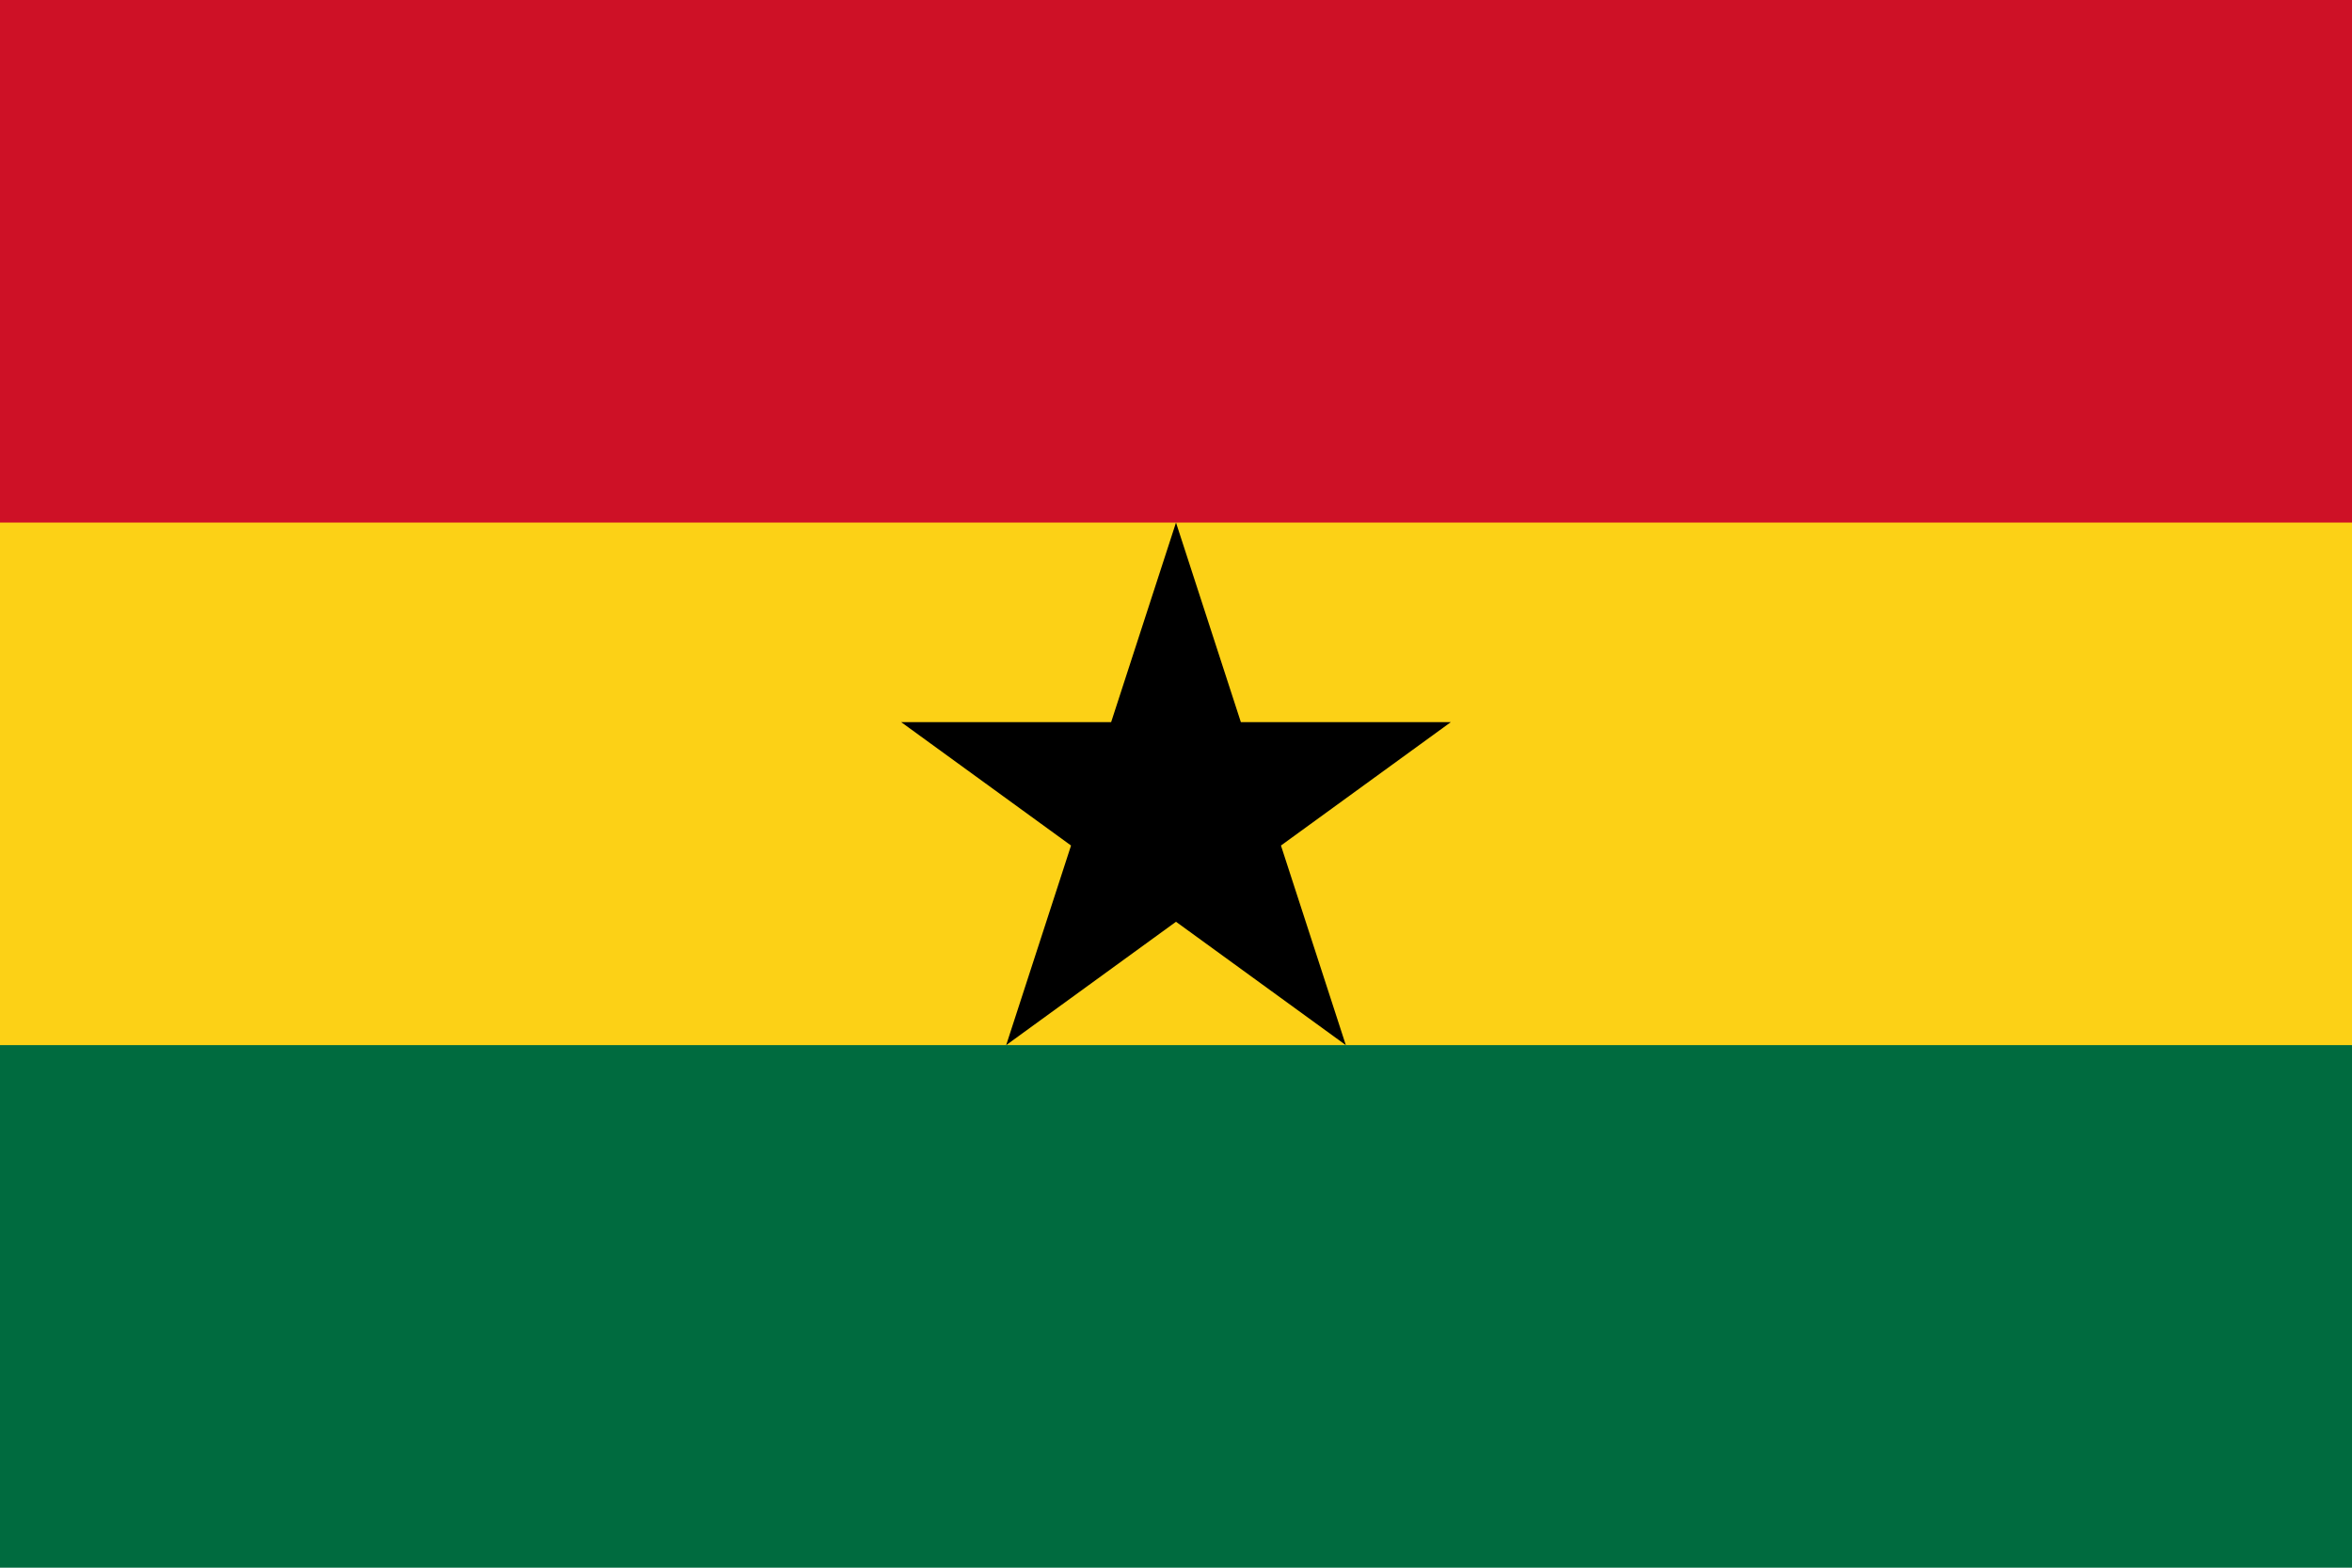
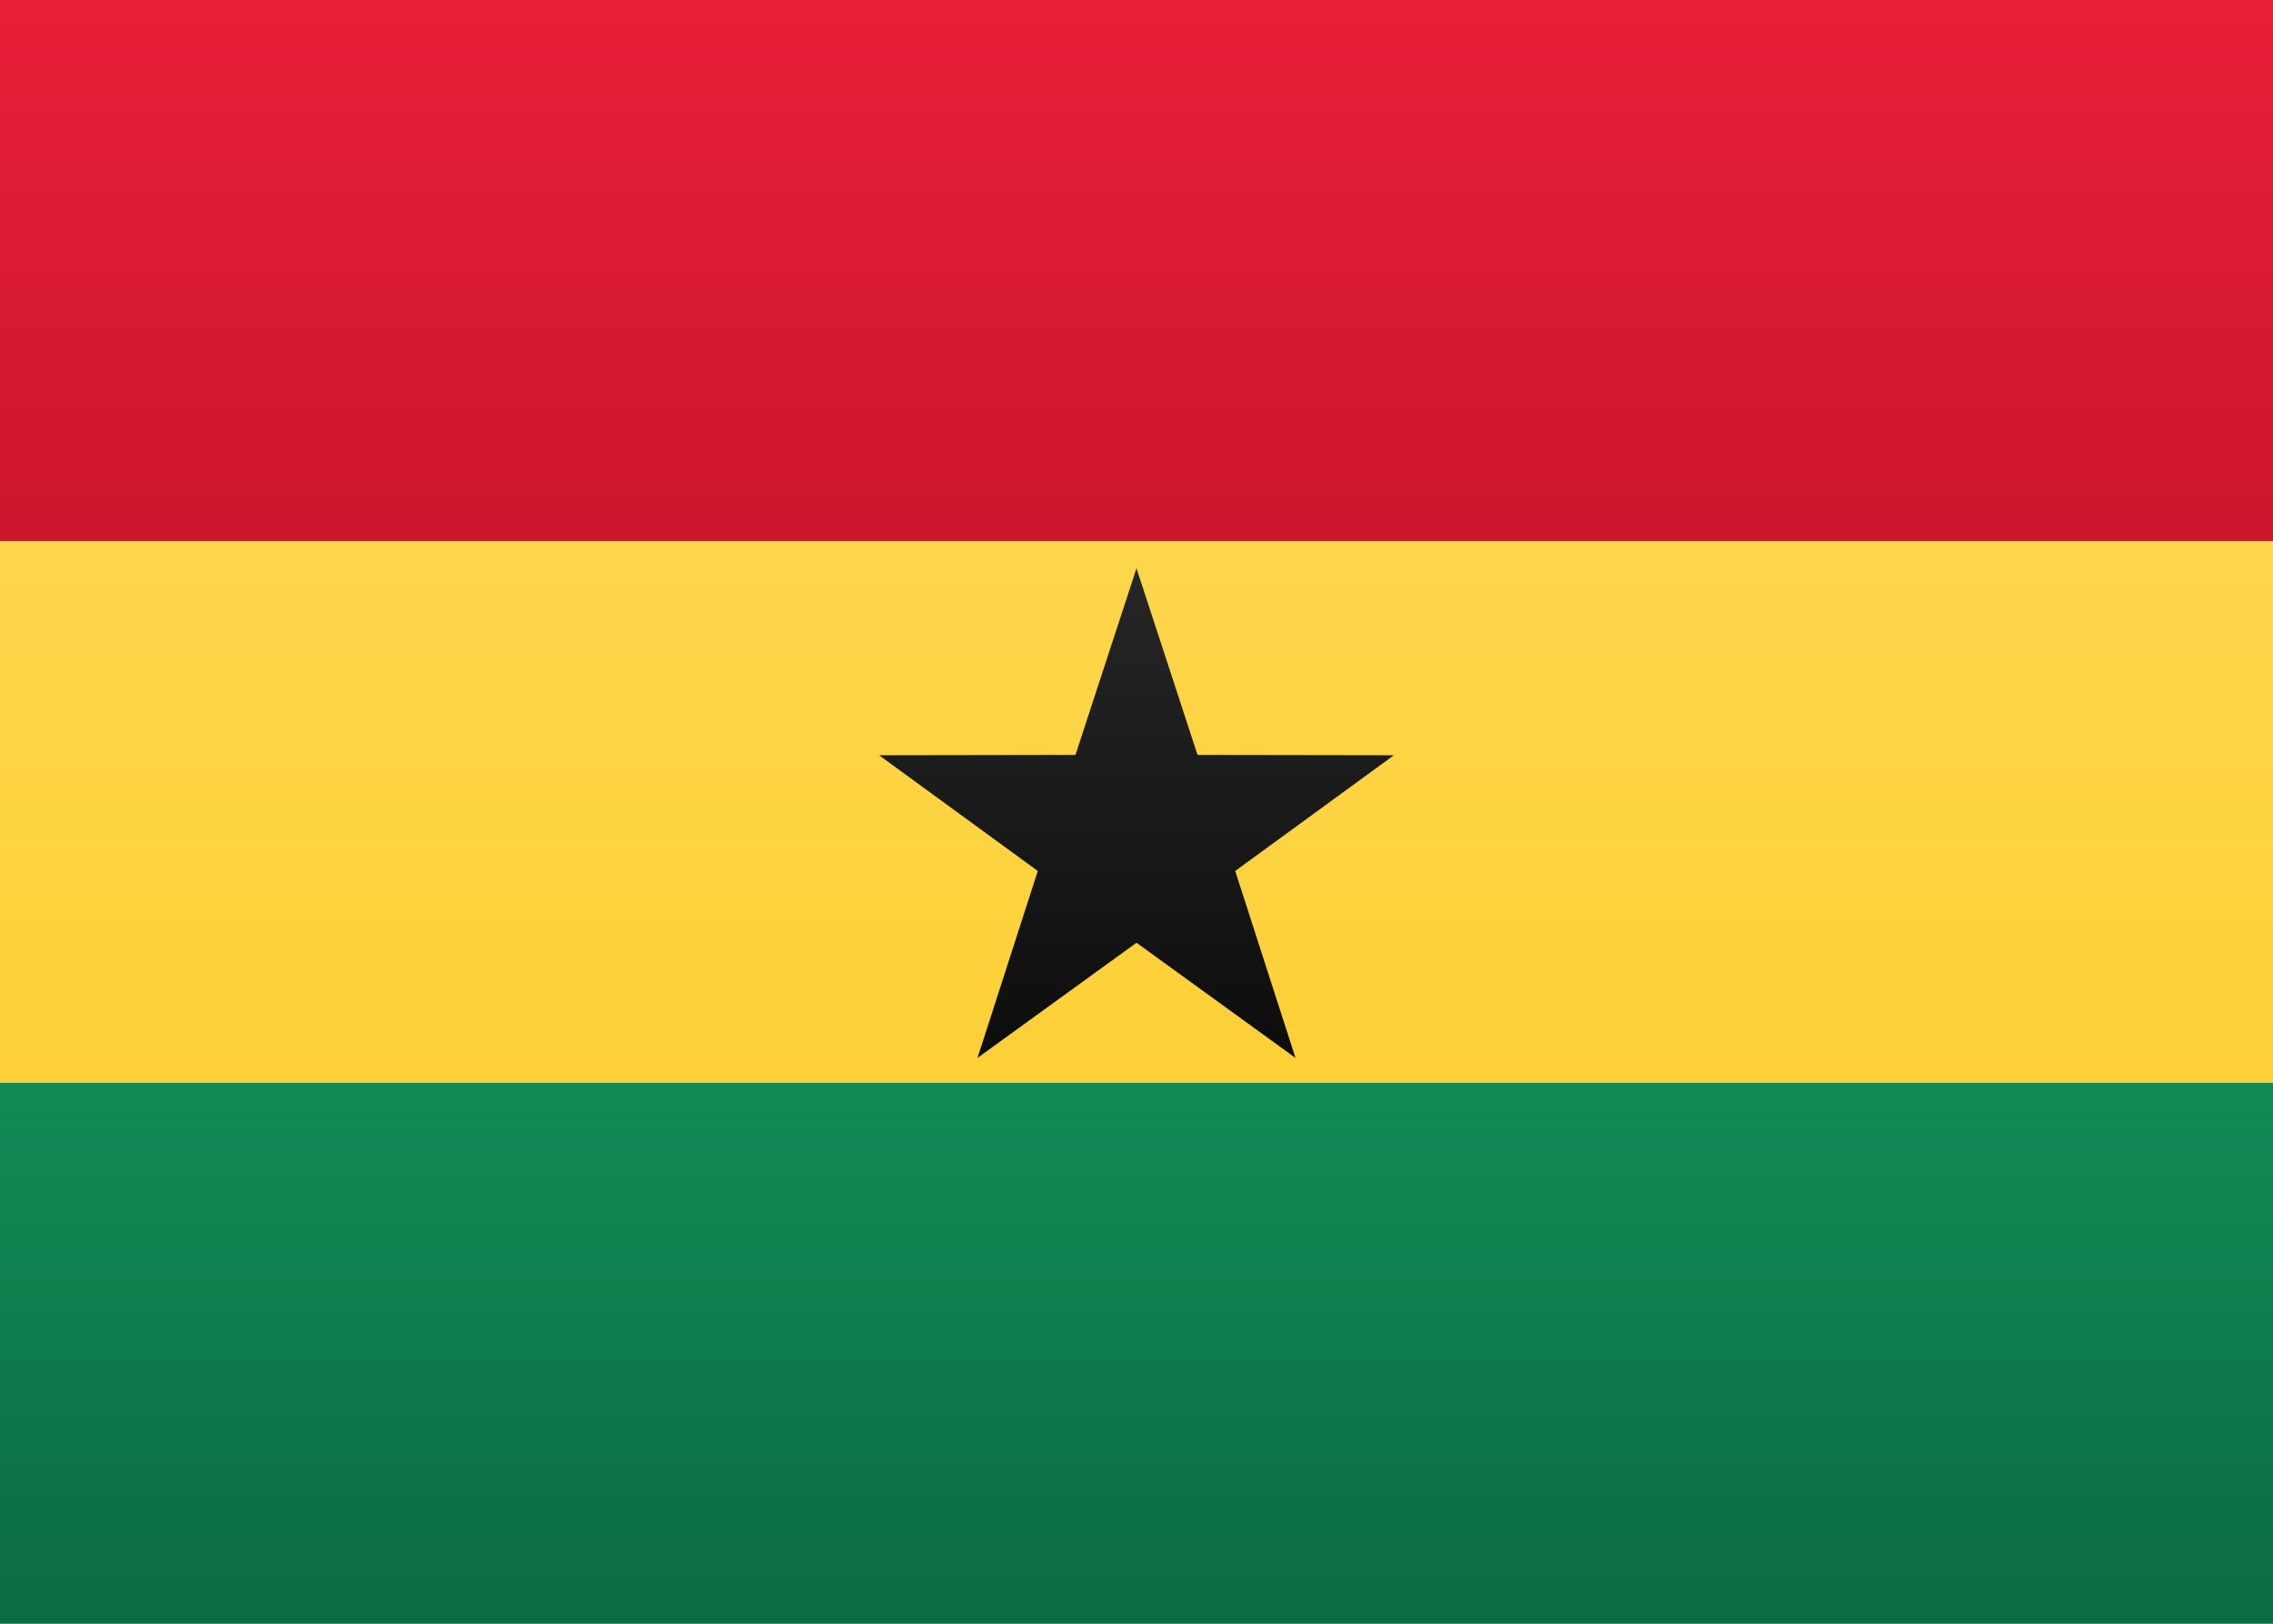
- <svg xmlns="http://www.w3.org/2000/svg" viewBox="0 0 450 300">
-   <rect width="450" height="300" fill="#006b3f" />
-   <rect width="450" height="200" fill="#fcd116" />
-   <rect width="450" height="100" fill="#ce1126" />
-   <path d="M225,100 257.492,200 172.427,138.197H277.573L192.508,200z" fill="#000" />
+ <svg xmlns="http://www.w3.org/2000/svg" width="21px" height="15px" viewBox="0 0 21 15" version="1.1">
+   <defs>
+     <linearGradient x1="50%" y1="0%" x2="50%" y2="100%" id="linearGradient-1">
+       <stop stop-color="#FFFFFF" offset="0%" />
+       <stop stop-color="#F0F0F0" offset="100%" />
+     </linearGradient>
+     <linearGradient x1="50%" y1="0%" x2="50%" y2="100%" id="linearGradient-2">
+       <stop stop-color="#E71F37" offset="0%" />
+       <stop stop-color="#CC162C" offset="100%" />
+     </linearGradient>
+     <linearGradient x1="50%" y1="0%" x2="50%" y2="100%" id="linearGradient-3">
+       <stop stop-color="#118B56" offset="0%" />
+       <stop stop-color="#0B6B41" offset="100%" />
+     </linearGradient>
+     <linearGradient x1="50%" y1="0%" x2="50%" y2="100%" id="linearGradient-4">
+       <stop stop-color="#FDD64C" offset="0%" />
+       <stop stop-color="#FCD036" offset="100%" />
+     </linearGradient>
+     <linearGradient x1="50%" y1="0%" x2="50%" y2="100%" id="linearGradient-5">
+       <stop stop-color="#262626" offset="0%" />
+       <stop stop-color="#0D0D0D" offset="100%" />
+     </linearGradient>
+   </defs>
+   <g id="Symbols" stroke="none" stroke-width="1" fill="none" fill-rule="evenodd">
+     <g id="GH">
+       <rect id="FlagBackground" fill="url(#linearGradient-1)" x="0" y="0" width="21" height="15" />
+       <rect id="Rectangle-2" fill="url(#linearGradient-2)" x="0" y="0" width="21" height="5" />
+       <rect id="Rectangle-2" fill="url(#linearGradient-3)" x="0" y="10" width="21" height="5" />
+       <rect id="Rectangle-2" fill="url(#linearGradient-4)" x="0" y="5" width="21" height="5" />
+       <polygon id="Star-53" fill="url(#linearGradient-5)" points="10.5 8.709 9.031 9.773 9.588 8.046 8.122 6.977 9.936 6.974 10.5 5.25 11.064 6.974 12.878 6.977 11.412 8.046 11.969 9.773" />
+     </g>
+   </g>
</svg>
